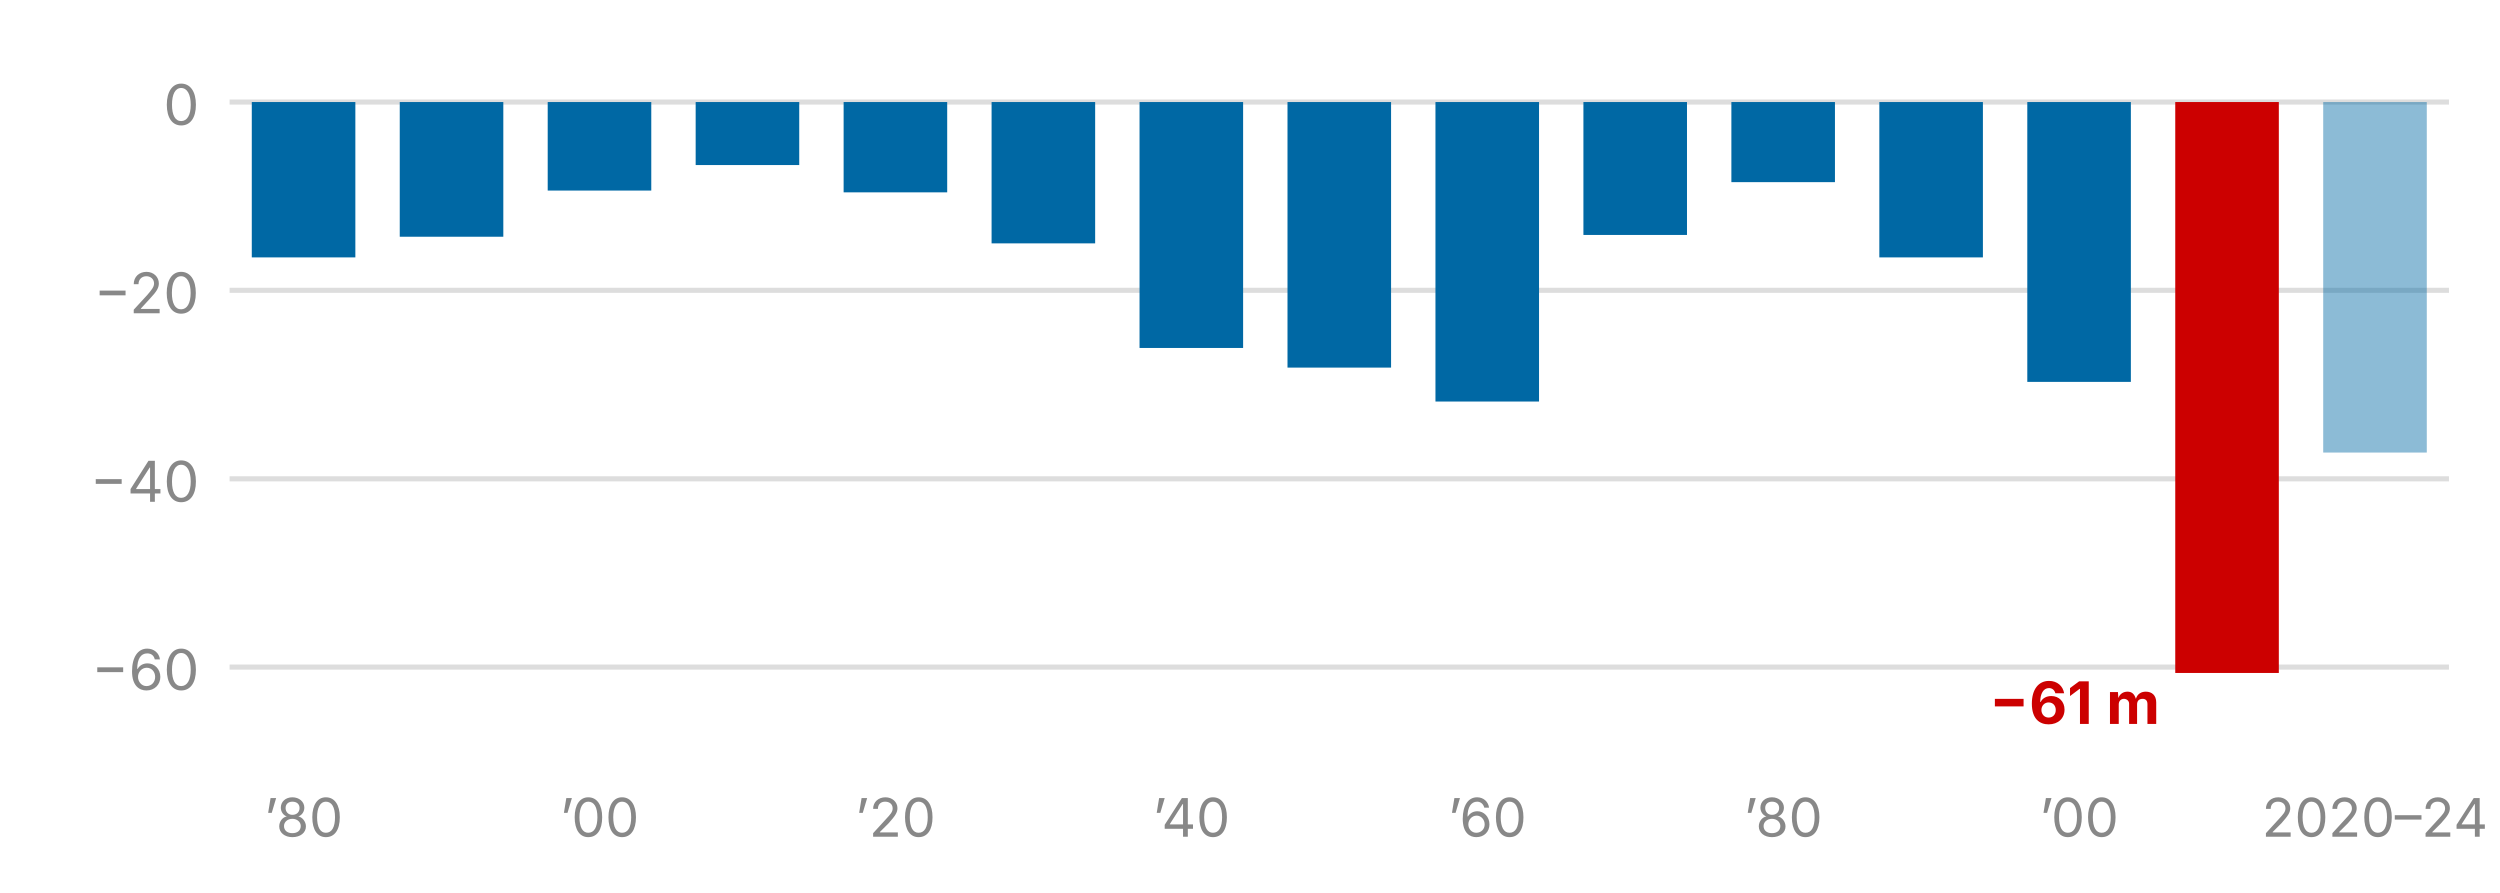
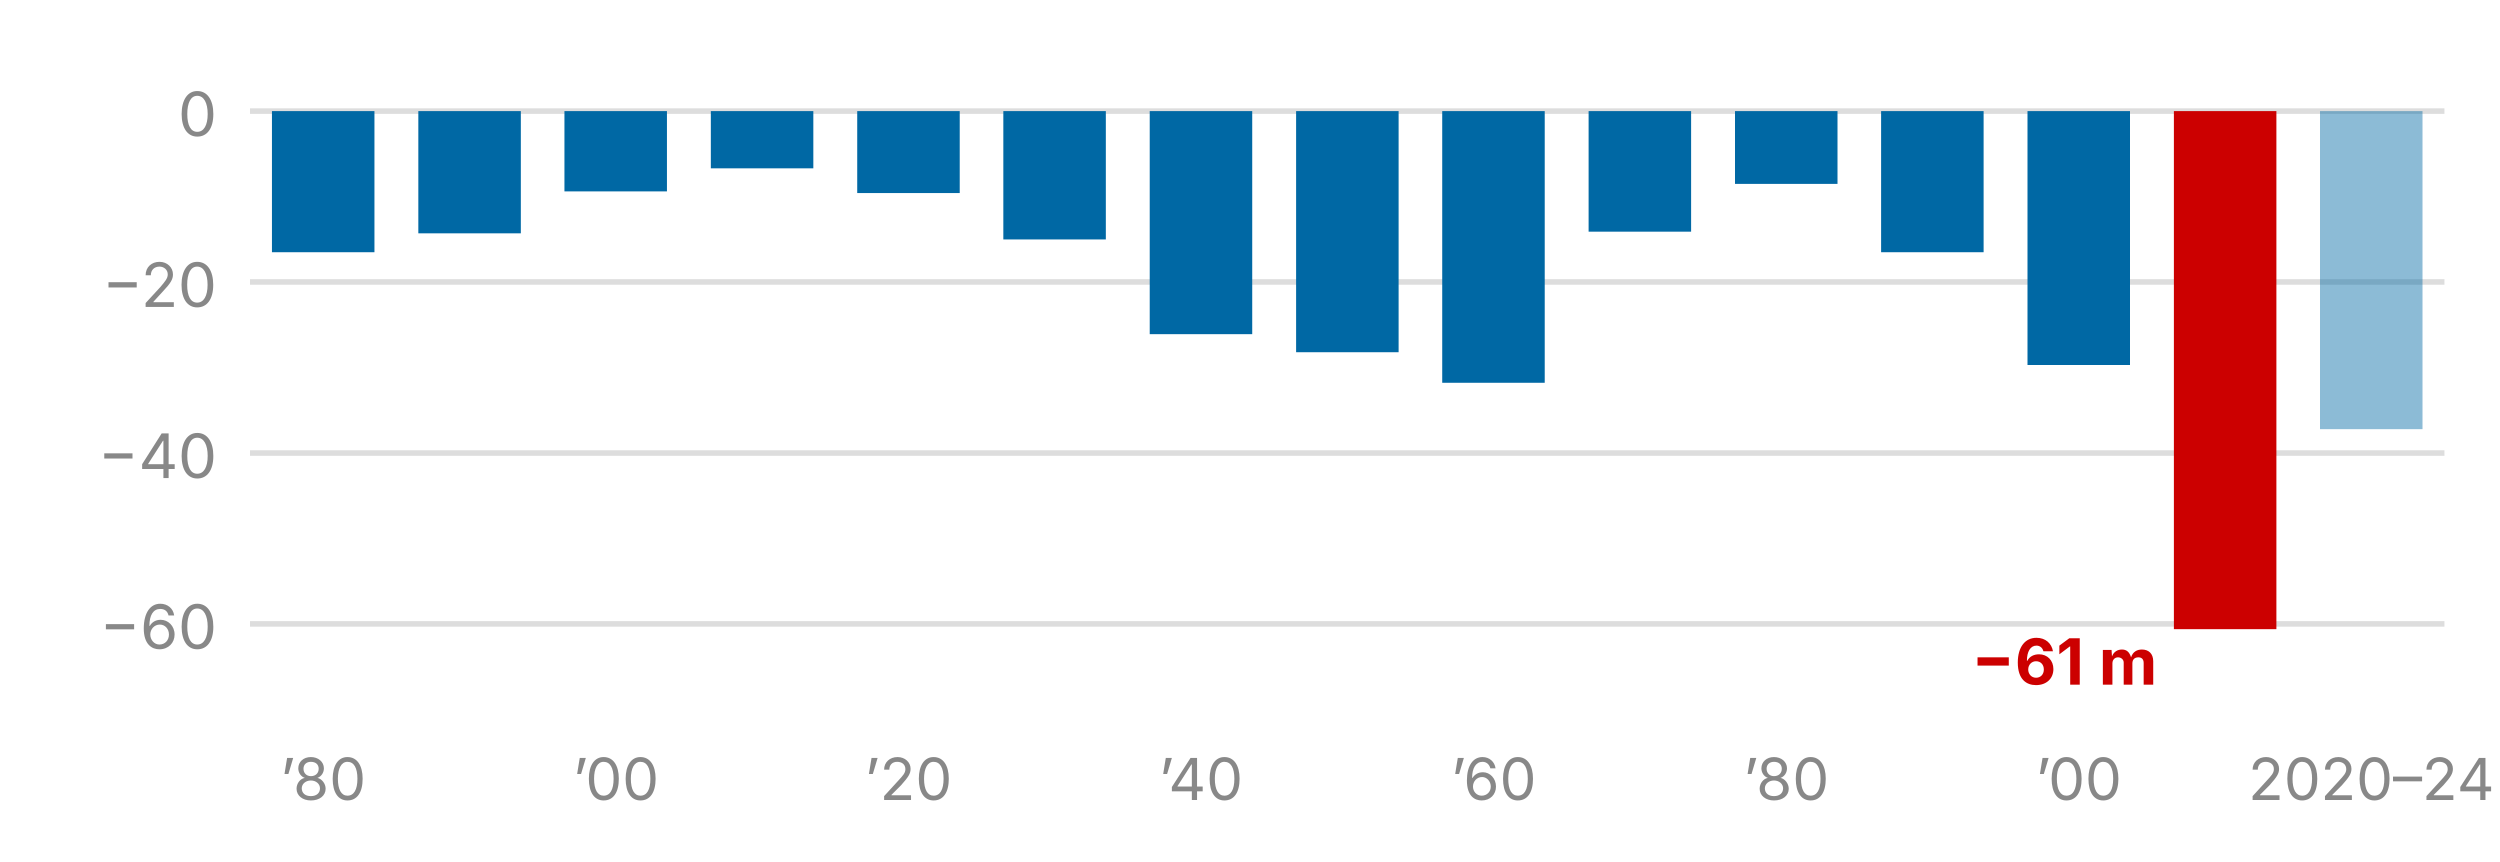
- <svg xmlns="http://www.w3.org/2000/svg" viewBox="0 0 98 35" width="98mm" height="35mm">
-   <line x1="9" x2="96" y1="4.00" y2="4.00" stroke="#ddd" stroke-width="0.2" />
+ <svg xmlns="http://www.w3.org/2000/svg" viewBox="0 0 90 31" width="90mm" height="31mm">
+   <line x1="9" x2="88" y1="4.00" y2="4.00" stroke="#ddd" stroke-width="0.2" />
  <text x="7.80" y="4.90" font-size="2.2" text-anchor="end" fill="#888" font-weight="400" style="font-family:Inter,Arial,sans-serif">0</text>
-   <line x1="9" x2="96" y1="11.38" y2="11.38" stroke="#ddd" stroke-width="0.2" />
-   <text x="7.80" y="12.28" font-size="2.2" text-anchor="end" fill="#888" font-weight="400" style="font-family:Inter,Arial,sans-serif">−20</text>
-   <line x1="9" x2="96" y1="18.77" y2="18.77" stroke="#ddd" stroke-width="0.2" />
-   <text x="7.80" y="19.67" font-size="2.2" text-anchor="end" fill="#888" font-weight="400" style="font-family:Inter,Arial,sans-serif">−40</text>
-   <line x1="9" x2="96" y1="26.15" y2="26.15" stroke="#ddd" stroke-width="0.2" />
-   <text x="7.80" y="27.05" font-size="2.2" text-anchor="end" fill="#888" font-weight="400" style="font-family:Inter,Arial,sans-serif">−60</text>
-   <rect x="9.87" y="4.00" width="4.06" height="6.09" fill="#0068A4" opacity="1" />
-   <text x="11.90" y="32.80" font-size="2.1" text-anchor="middle" fill="#888" font-weight="400" style="font-family:Inter,Arial,sans-serif">’80</text>
-   <rect x="15.67" y="4.00" width="4.06" height="5.28" fill="#0068A4" opacity="1" />
-   <rect x="21.47" y="4.00" width="4.06" height="3.47" fill="#0068A4" opacity="1" />
-   <text x="23.50" y="32.80" font-size="2.1" text-anchor="middle" fill="#888" font-weight="400" style="font-family:Inter,Arial,sans-serif">’00</text>
-   <rect x="27.27" y="4.00" width="4.06" height="2.47" fill="#0068A4" opacity="1" />
-   <rect x="33.07" y="4.00" width="4.06" height="3.54" fill="#0068A4" opacity="1" />
-   <text x="35.10" y="32.80" font-size="2.1" text-anchor="middle" fill="#888" font-weight="400" style="font-family:Inter,Arial,sans-serif">’20</text>
-   <rect x="38.87" y="4.00" width="4.06" height="5.54" fill="#0068A4" opacity="1" />
-   <rect x="44.67" y="4.00" width="4.06" height="9.64" fill="#0068A4" opacity="1" />
-   <text x="46.70" y="32.80" font-size="2.1" text-anchor="middle" fill="#888" font-weight="400" style="font-family:Inter,Arial,sans-serif">’40</text>
-   <rect x="50.47" y="4.00" width="4.06" height="10.41" fill="#0068A4" opacity="1" />
-   <rect x="56.27" y="4.00" width="4.06" height="11.74" fill="#0068A4" opacity="1" />
-   <text x="58.30" y="32.80" font-size="2.1" text-anchor="middle" fill="#888" font-weight="400" style="font-family:Inter,Arial,sans-serif">’60</text>
-   <rect x="62.07" y="4.00" width="4.06" height="5.21" fill="#0068A4" opacity="1" />
-   <rect x="67.87" y="4.00" width="4.06" height="3.14" fill="#0068A4" opacity="1" />
-   <text x="69.90" y="32.80" font-size="2.1" text-anchor="middle" fill="#888" font-weight="400" style="font-family:Inter,Arial,sans-serif">’80</text>
-   <rect x="73.67" y="4.00" width="4.06" height="6.09" fill="#0068A4" opacity="1" />
-   <rect x="79.47" y="4.00" width="4.06" height="10.97" fill="#0068A4" opacity="1" />
-   <text x="81.50" y="32.80" font-size="2.1" text-anchor="middle" fill="#888" font-weight="400" style="font-family:Inter,Arial,sans-serif">’00</text>
-   <rect x="85.27" y="4.00" width="4.06" height="22.38" fill="#CC0000" opacity="1" />
-   <text x="84.67" y="28.38" font-size="2.3" text-anchor="end" fill="#CC0000" font-weight="700" style="font-family:Inter,Arial,sans-serif">−61 m</text>
-   <rect x="91.07" y="4.00" width="4.06" height="13.74" fill="#0068A4" opacity="0.45" />
-   <text x="93.10" y="32.80" font-size="2.1" text-anchor="middle" fill="#888" font-weight="400" style="font-family:Inter,Arial,sans-serif">2020–24</text>
+   <line x1="9" x2="88" y1="10.15" y2="10.15" stroke="#ddd" stroke-width="0.2" />
+   <text x="7.80" y="11.05" font-size="2.2" text-anchor="end" fill="#888" font-weight="400" style="font-family:Inter,Arial,sans-serif">−20</text>
+   <line x1="9" x2="88" y1="16.31" y2="16.31" stroke="#ddd" stroke-width="0.2" />
+   <text x="7.80" y="17.21" font-size="2.2" text-anchor="end" fill="#888" font-weight="400" style="font-family:Inter,Arial,sans-serif">−40</text>
+   <line x1="9" x2="88" y1="22.46" y2="22.46" stroke="#ddd" stroke-width="0.2" />
+   <text x="7.80" y="23.36" font-size="2.2" text-anchor="end" fill="#888" font-weight="400" style="font-family:Inter,Arial,sans-serif">−60</text>
+   <rect x="9.79" y="4.00" width="3.69" height="5.08" fill="#0068A4" opacity="1" />
+   <text x="11.63" y="28.80" font-size="2.1" text-anchor="middle" fill="#888" font-weight="400" style="font-family:Inter,Arial,sans-serif">’80</text>
+   <rect x="15.06" y="4.00" width="3.69" height="4.40" fill="#0068A4" opacity="1" />
+   <rect x="20.32" y="4.00" width="3.69" height="2.89" fill="#0068A4" opacity="1" />
+   <text x="22.17" y="28.80" font-size="2.1" text-anchor="middle" fill="#888" font-weight="400" style="font-family:Inter,Arial,sans-serif">’00</text>
+   <rect x="25.59" y="4.00" width="3.69" height="2.06" fill="#0068A4" opacity="1" />
+   <rect x="30.86" y="4.00" width="3.69" height="2.95" fill="#0068A4" opacity="1" />
+   <text x="32.70" y="28.80" font-size="2.1" text-anchor="middle" fill="#888" font-weight="400" style="font-family:Inter,Arial,sans-serif">’20</text>
+   <rect x="36.12" y="4.00" width="3.69" height="4.62" fill="#0068A4" opacity="1" />
+   <rect x="41.39" y="4.00" width="3.69" height="8.03" fill="#0068A4" opacity="1" />
+   <text x="43.23" y="28.80" font-size="2.1" text-anchor="middle" fill="#888" font-weight="400" style="font-family:Inter,Arial,sans-serif">’40</text>
+   <rect x="46.66" y="4.00" width="3.69" height="8.68" fill="#0068A4" opacity="1" />
+   <rect x="51.92" y="4.00" width="3.69" height="9.78" fill="#0068A4" opacity="1" />
+   <text x="53.77" y="28.80" font-size="2.1" text-anchor="middle" fill="#888" font-weight="400" style="font-family:Inter,Arial,sans-serif">’60</text>
+   <rect x="57.19" y="4.00" width="3.69" height="4.34" fill="#0068A4" opacity="1" />
+   <rect x="62.46" y="4.00" width="3.69" height="2.62" fill="#0068A4" opacity="1" />
+   <text x="64.30" y="28.80" font-size="2.1" text-anchor="middle" fill="#888" font-weight="400" style="font-family:Inter,Arial,sans-serif">’80</text>
+   <rect x="67.72" y="4.00" width="3.69" height="5.08" fill="#0068A4" opacity="1" />
+   <rect x="72.99" y="4.00" width="3.69" height="9.14" fill="#0068A4" opacity="1" />
+   <text x="74.83" y="28.80" font-size="2.1" text-anchor="middle" fill="#888" font-weight="400" style="font-family:Inter,Arial,sans-serif">’00</text>
+   <rect x="78.26" y="4.00" width="3.69" height="18.65" fill="#CC0000" opacity="1" />
+   <text x="77.66" y="24.65" font-size="2.3" text-anchor="end" fill="#CC0000" font-weight="700" style="font-family:Inter,Arial,sans-serif">−61 m</text>
+   <rect x="83.52" y="4.00" width="3.69" height="11.45" fill="#0068A4" opacity="0.45" />
+   <text x="85.37" y="28.80" font-size="2.1" text-anchor="middle" fill="#888" font-weight="400" style="font-family:Inter,Arial,sans-serif">2020–24</text>
</svg>
